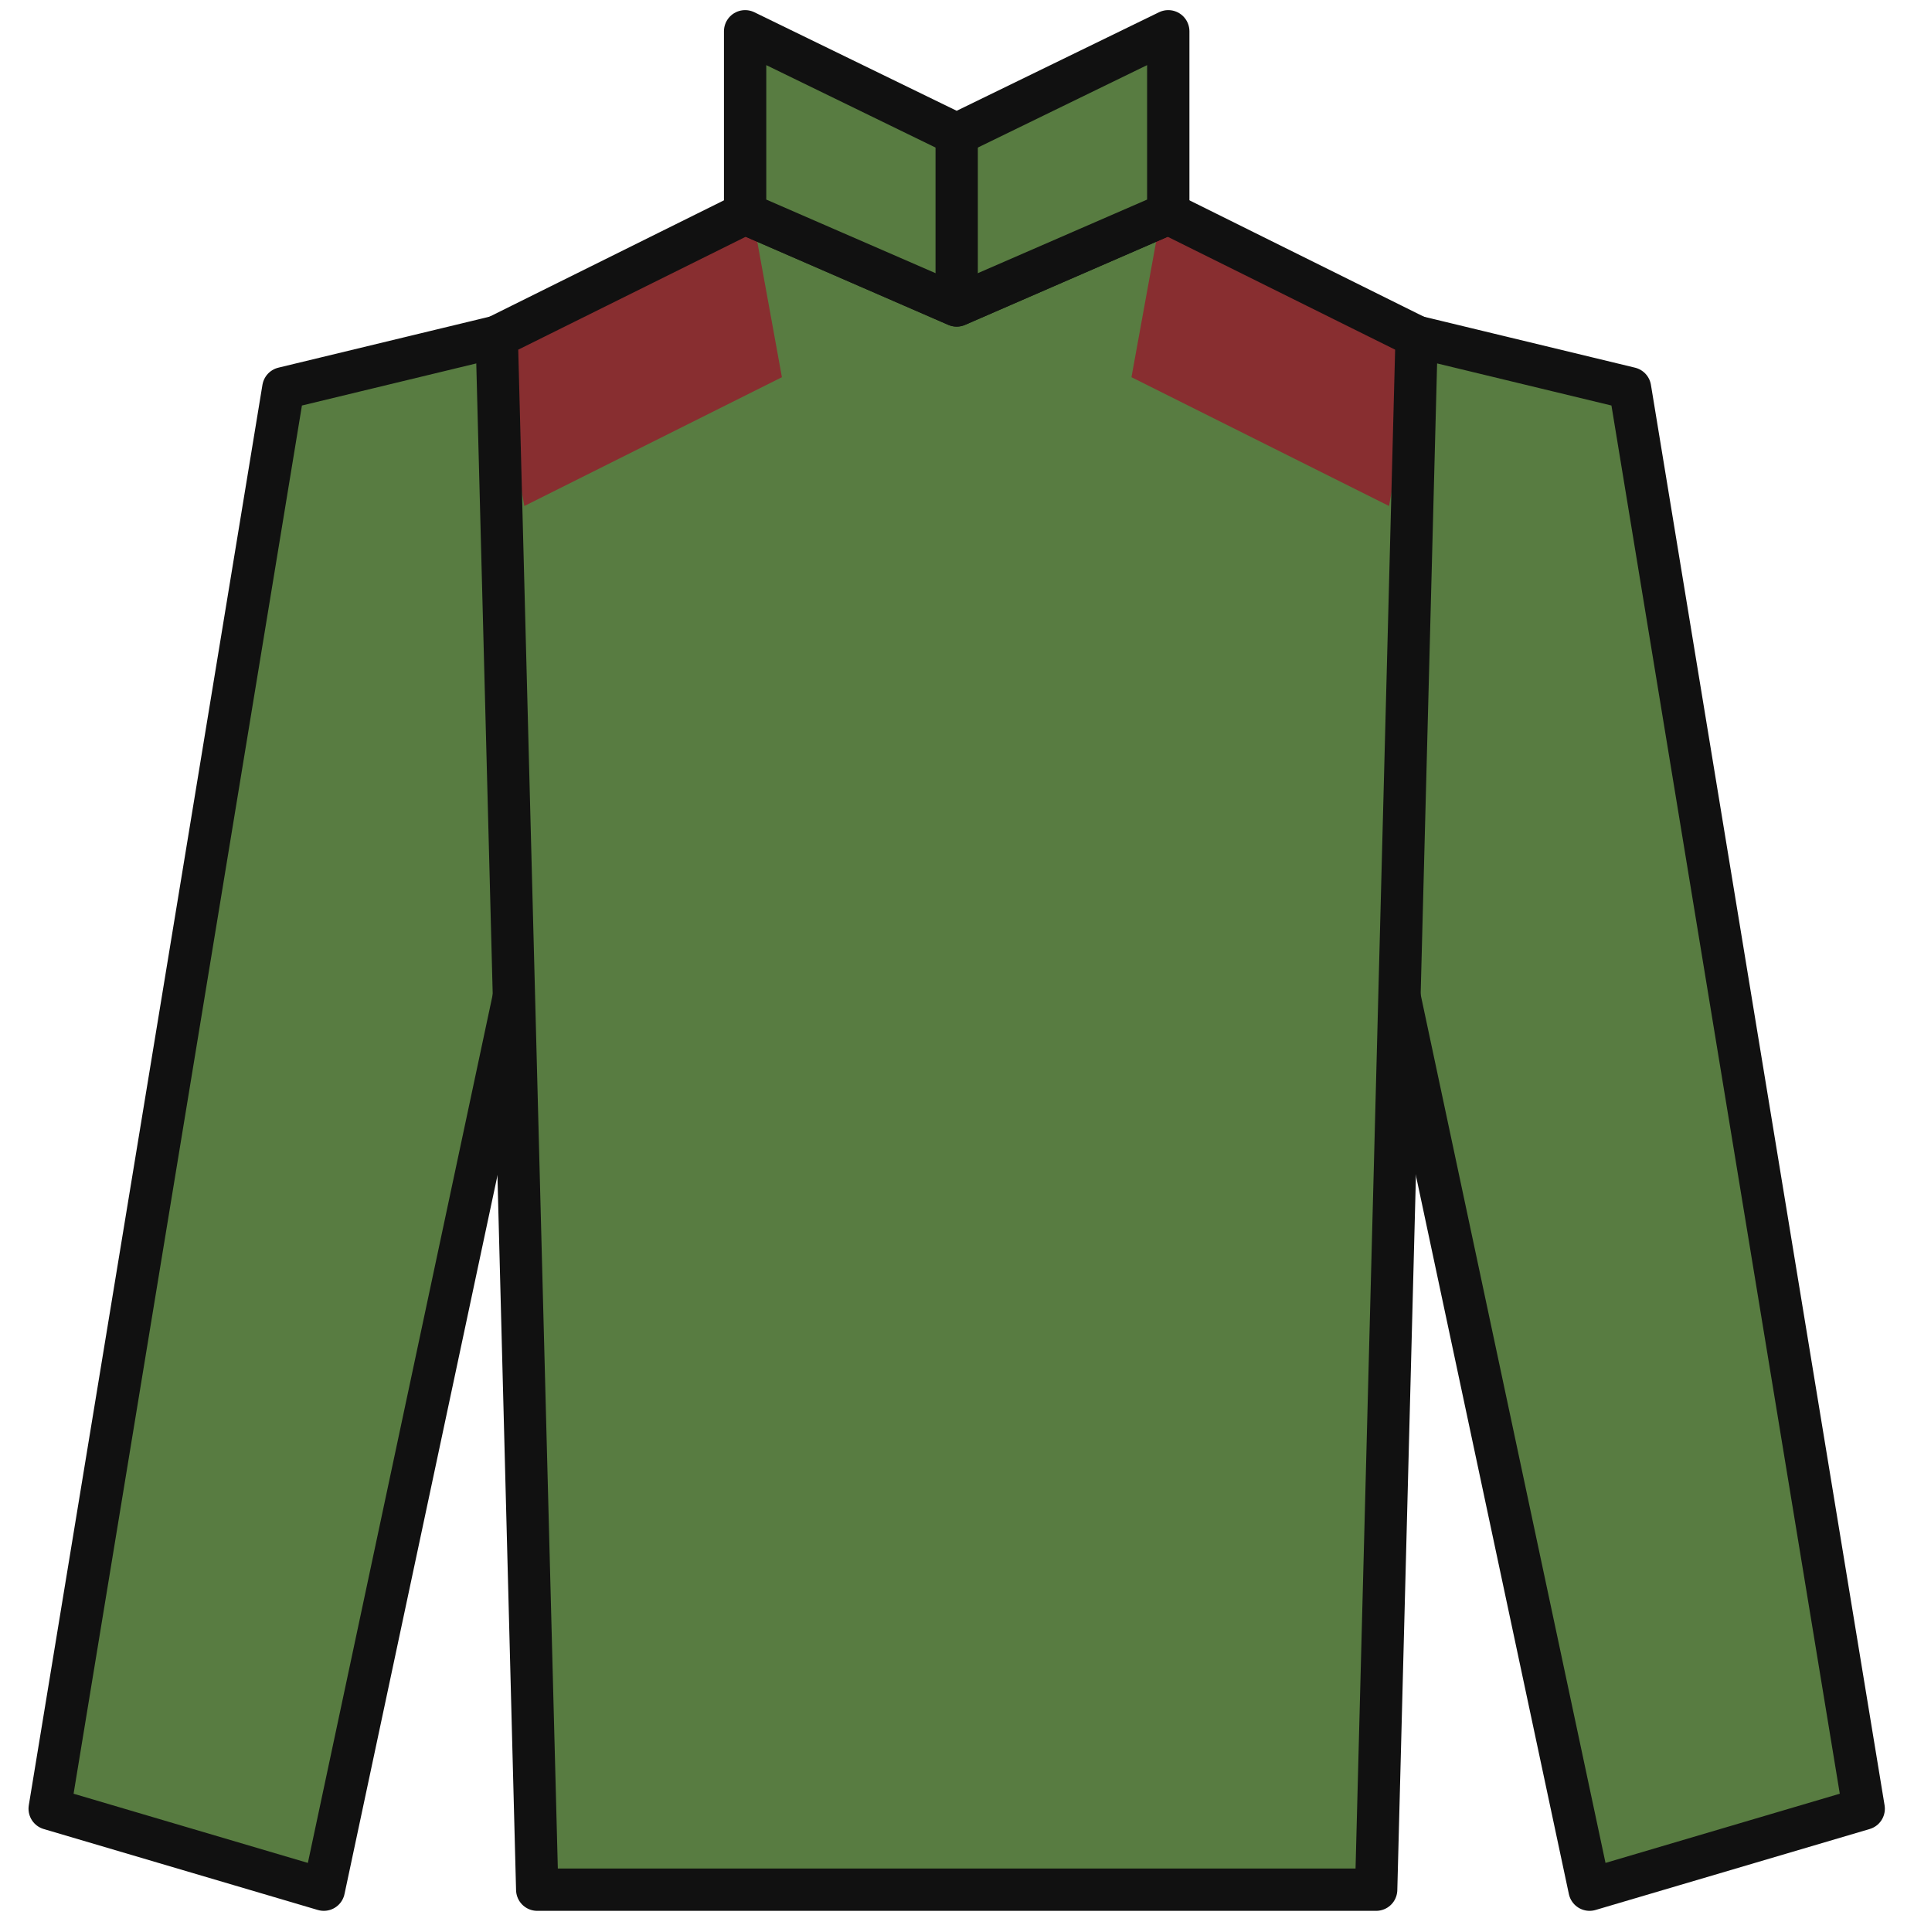
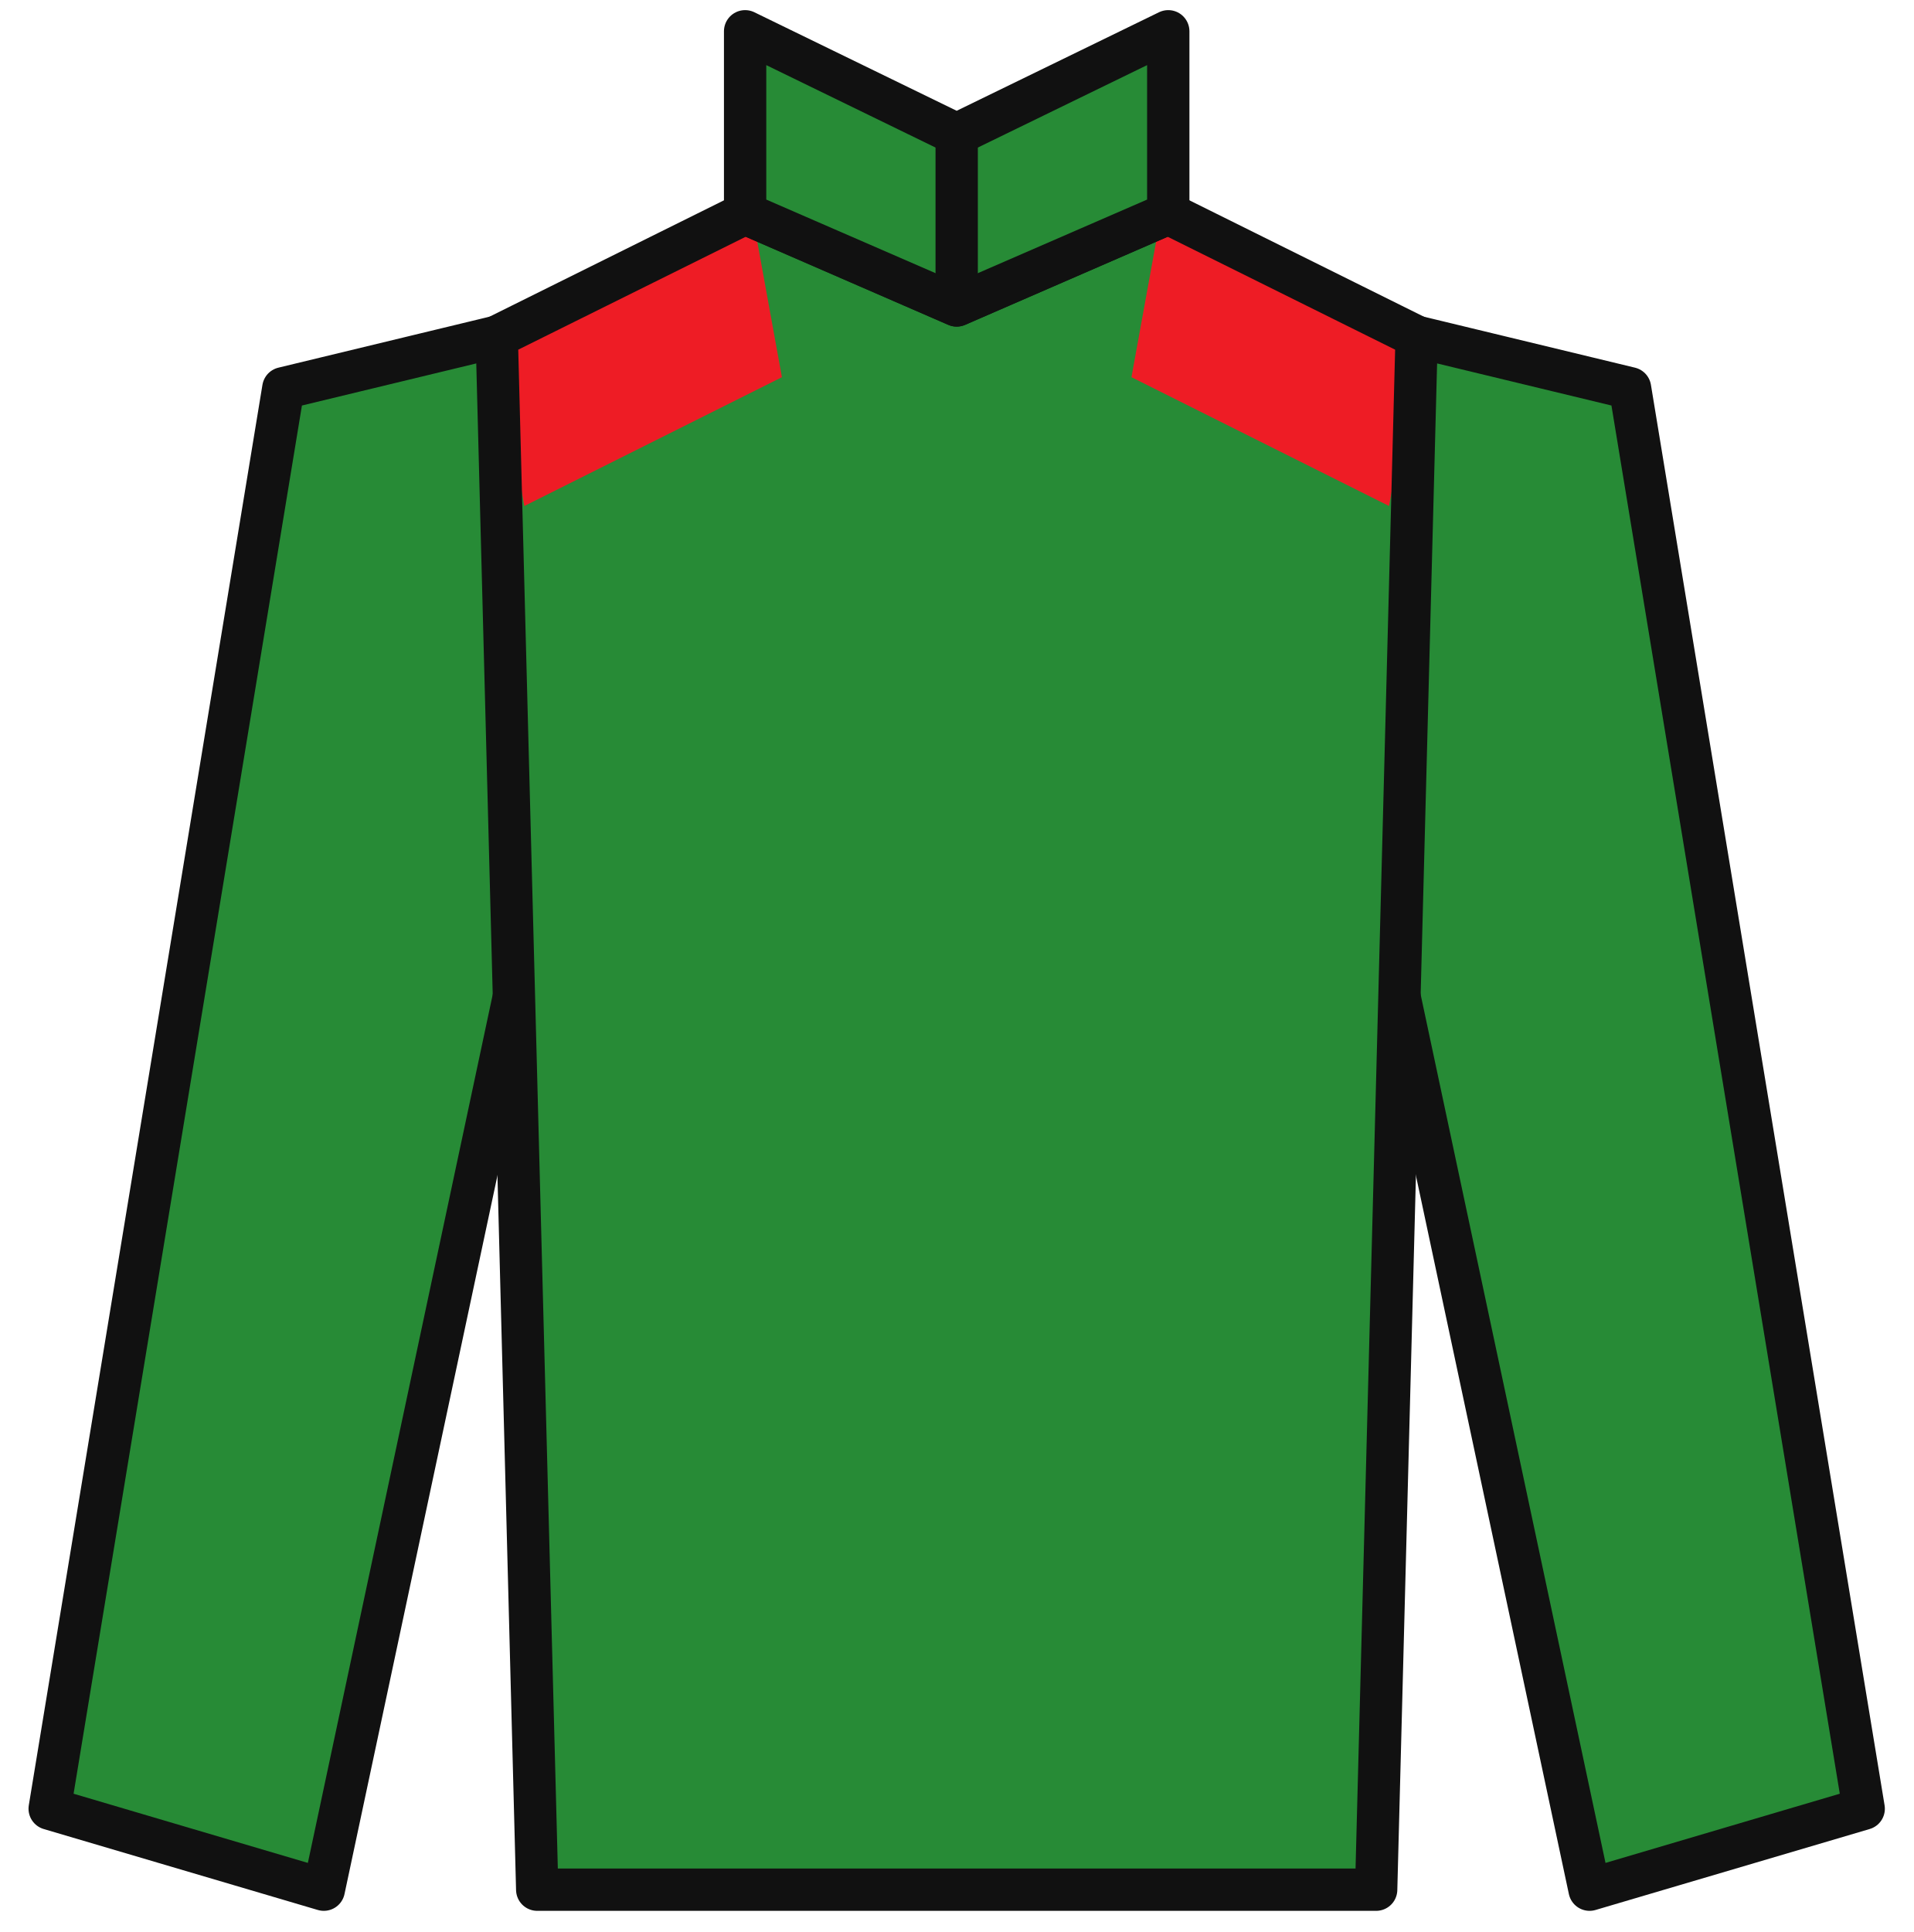
<svg xmlns="http://www.w3.org/2000/svg" class="trikot" viewBox="-1.5 -0.5 104 105" aria-hidden="true">
-   <clipPath id="b146al">
+   <clipPath id="fix135al">
    <path d="M25.5,17.8 L13.9,20.6 L1.2,97.8 L16.1,102.2 L27,51 Z" />
  </clipPath>
-   <g clip-path="url(#b146al)">
-     <rect x="0" y="17" width="28" height="86.5" fill="#587C41" />
+   <g clip-path="url(#fix135al)">
+     <rect x="0" y="17" width="28" height="86.5" fill="#278B36" />
  </g>
  <path d="M25.5,17.8 L13.9,20.6 L1.2,97.8 L16.1,102.2 L27,51 Z" fill="none" stroke="#111111" stroke-width="2.3" stroke-linejoin="round" />
-   <clipPath id="b146ar">
+   <clipPath id="fix135ar">
    <path d="M75.5,17.8 L87.1,20.6 L99.8,97.8 L84.9,102.2 L74,51 Z" />
  </clipPath>
-   <g clip-path="url(#b146ar)">
-     <rect x="73" y="17" width="28" height="86.5" fill="#587C41" />
+   <g clip-path="url(#fix135ar)">
+     <rect x="73" y="17" width="28" height="86.5" fill="#278B36" />
  </g>
  <path d="M75.5,17.8 L87.1,20.6 L99.8,97.8 L84.9,102.2 L74,51 Z" fill="none" stroke="#111111" stroke-width="2.3" stroke-linejoin="round" />
-   <clipPath id="b146k">
+   <clipPath id="fix135k">
    <path d="M25.5,17.8 L39,11.1 L50.5,16.1 L62,11.1 L75.5,17.8 L73.3,102.2 L27.7,102.2 Z" />
  </clipPath>
-   <g clip-path="url(#b146k)">
-     <rect x="25" y="10" width="51" height="93" fill="#587C41" />
-     <polygon points="25.0,16.0 39.0,9.0 41.0,20.0 27.0,27.0" fill="#882E30" />
-     <polygon points="76.0,16.0 62.0,9.0 60.0,20.0 74.0,27.0" fill="#882E30" />
+   <g clip-path="url(#fix135k)">
+     <rect x="25" y="10" width="51" height="93" fill="#278B36" />
+     <polygon points="25.0,16.0 39.0,9.0 41.0,20.0 27.0,27.0" fill="#EE1C25" />
+     <polygon points="76.0,16.0 62.0,9.0 60.0,20.0 74.0,27.0" fill="#EE1C25" />
  </g>
  <path d="M25.5,17.8 L39,11.1 L50.5,16.1 L62,11.1 L75.5,17.8 L73.3,102.2 L27.7,102.2 Z" fill="none" stroke="#111111" stroke-width="2.3" stroke-linejoin="round" />
-   <path d="M39,1.2 L50.5,6.8 L62,1.2 L62,11.1 L50.5,16.1 L39,11.1 Z" fill="#587C41" stroke="#111111" stroke-width="2.3" stroke-linejoin="round" />
+   <path d="M39,1.2 L50.5,6.8 L62,1.2 L62,11.1 L50.5,16.1 L39,11.1 Z" fill="#278B36" stroke="#111111" stroke-width="2.3" stroke-linejoin="round" />
  <path d="M50.5,6.8 L50.5,16.1" fill="none" stroke="#111111" stroke-width="2.3" />
</svg>
